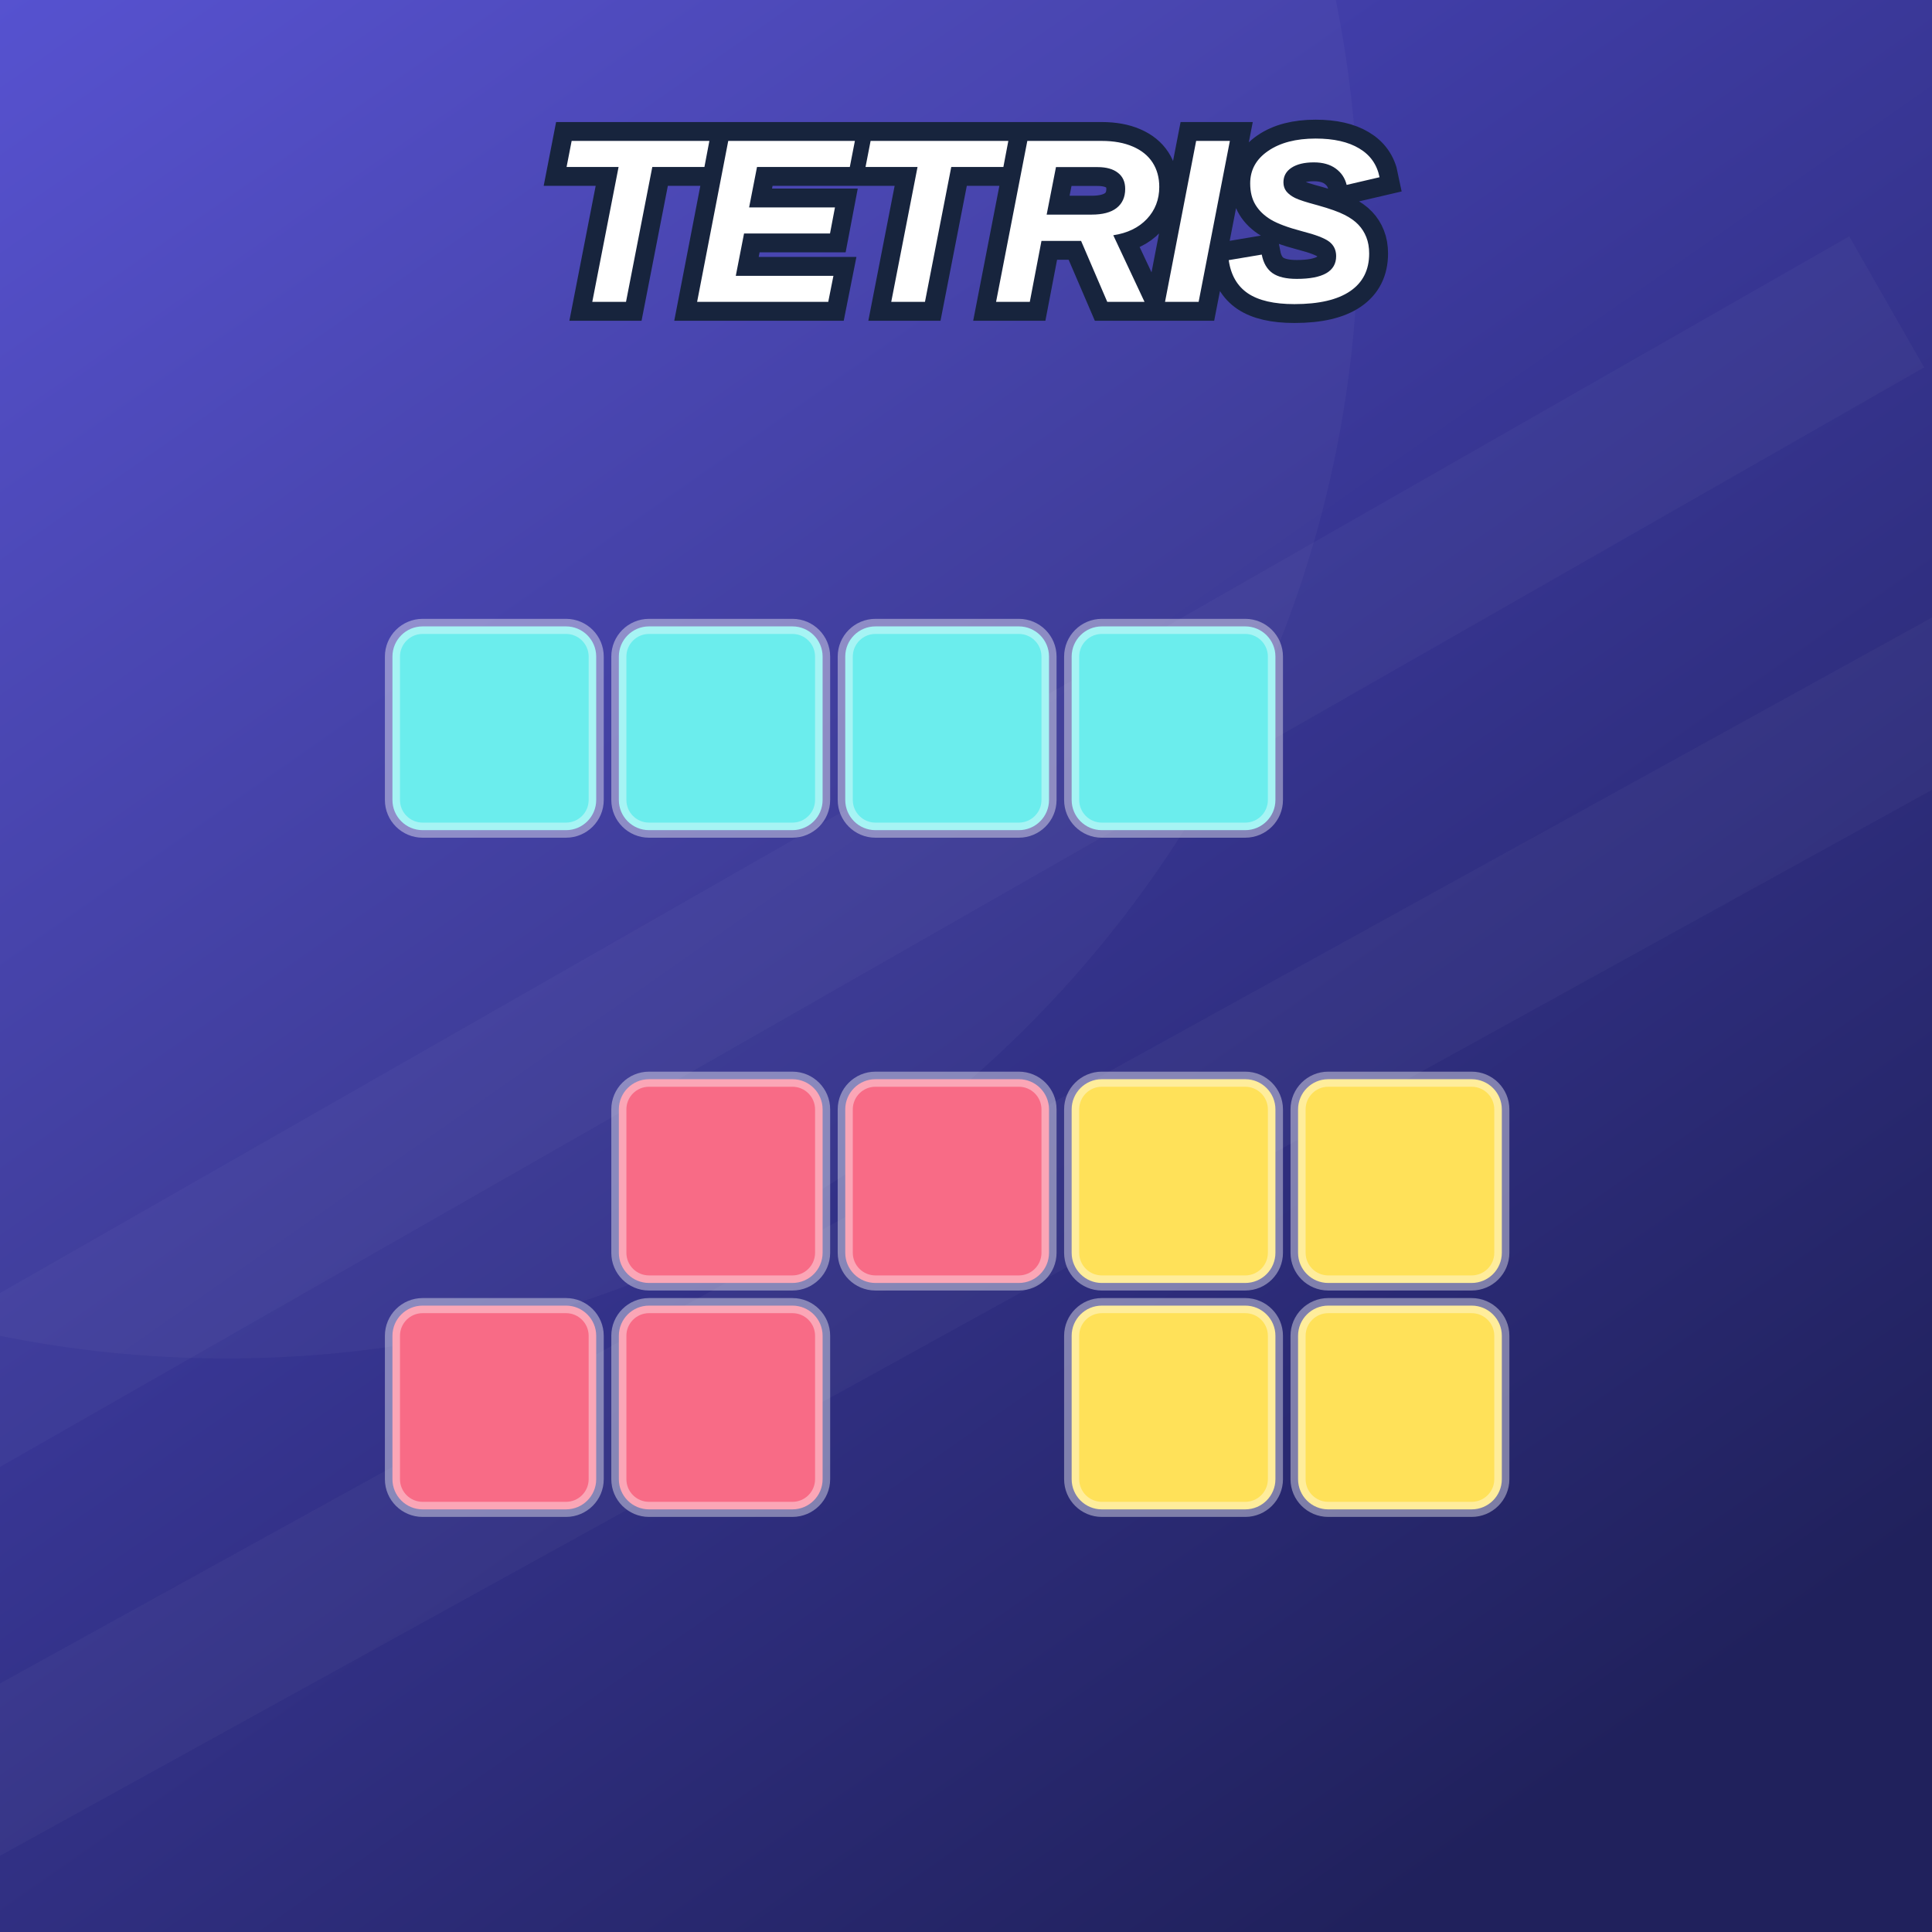
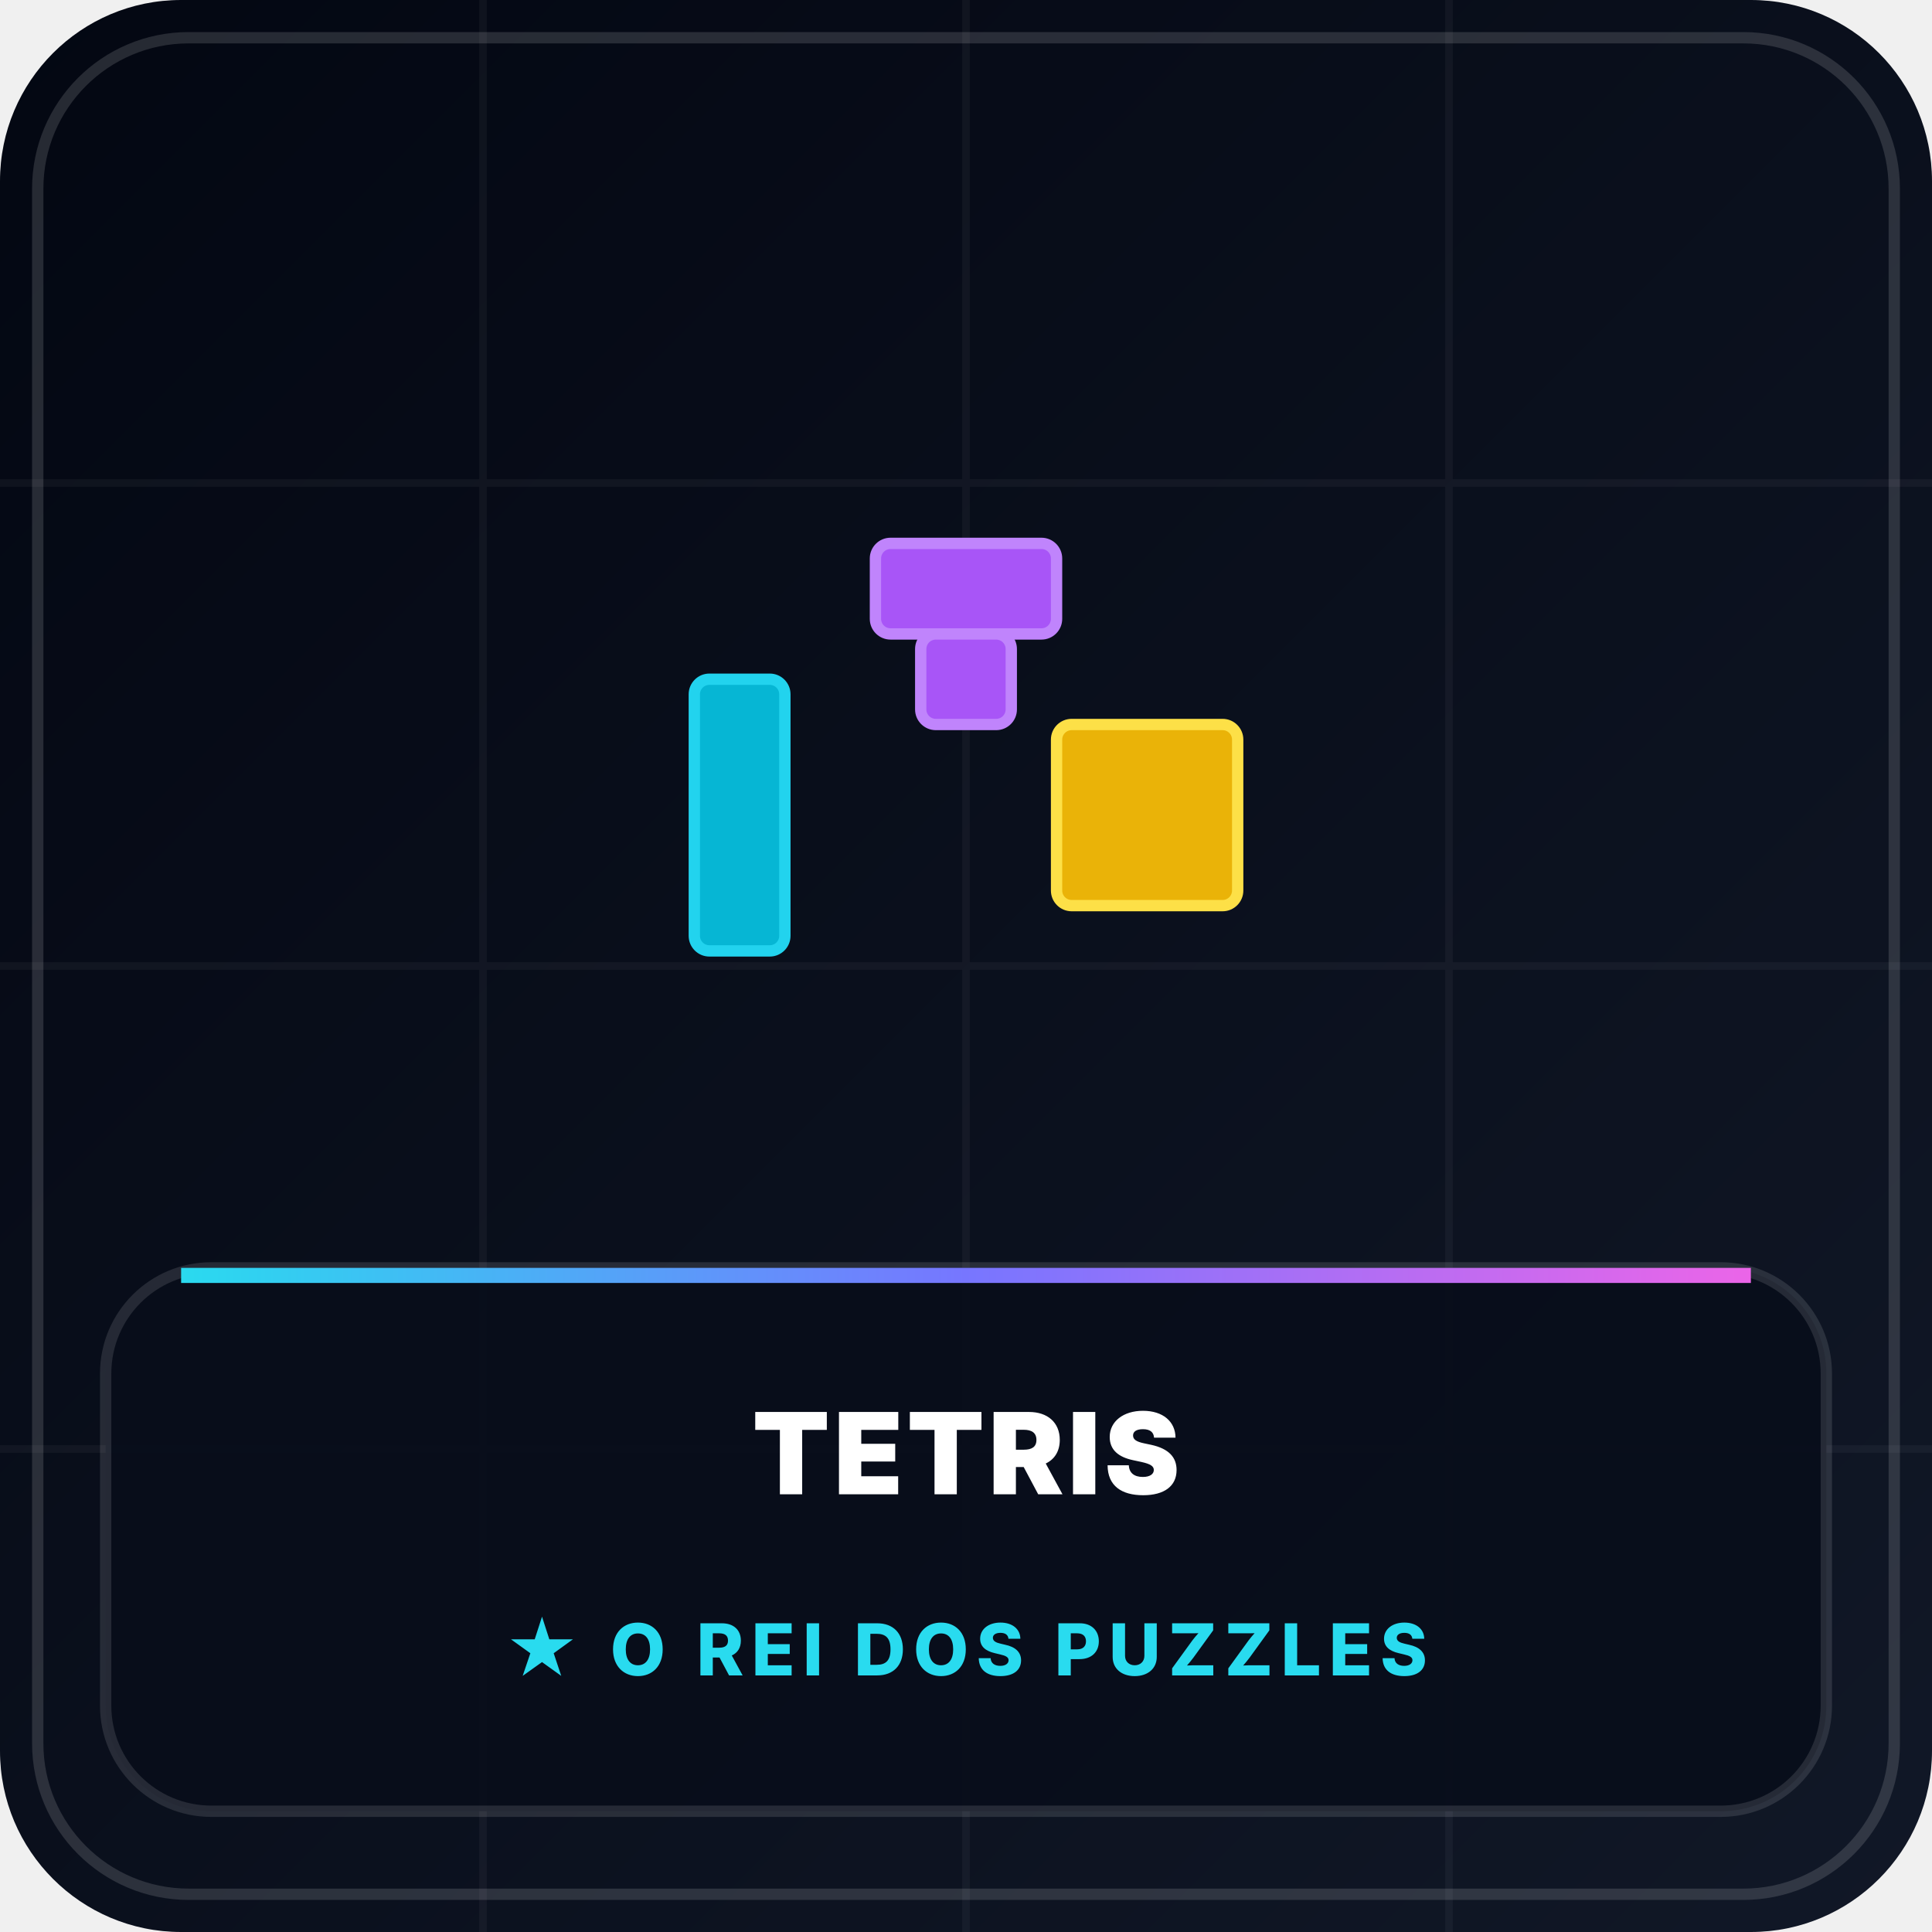
- <svg xmlns="http://www.w3.org/2000/svg" viewBox="0 0 256 256">
+ <svg xmlns="http://www.w3.org/2000/svg" viewBox="0 0 256 256" width="256" height="256">
  <defs>
-     <linearGradient id="bg" x2=".7" y2="1">
-       <stop stop-color="#514cce" />
-       <stop offset="1" stop-color="#20215c" />
+     <linearGradient id="bg_tetris" x1="0%" y1="0%" x2="100%" y2="100%">
+       <stop offset="0%" stop-color="#030712" />
+       <stop offset="100%" stop-color="#111827" />
    </linearGradient>
-     <radialGradient id="ball" cx=".3" cy=".25">
-       <stop stop-color="#eeffcb" />
-       <stop offset=".45" stop-color="#8df648" />
-       <stop offset="1" stop-color="#20a24b" />
-     </radialGradient>
+     <linearGradient id="cyber_tetris" x1="0%" y1="0%" x2="100%" y2="0%">
+       <stop offset="0%" stop-color="#29dbef" />
+       <stop offset="50%" stop-color="#7776ff" />
+       <stop offset="100%" stop-color="#ec65e8" />
+     </linearGradient>
+     <filter id="glow_tetris" x="-20%" y="-20%" width="140%" height="140%">
+       <feGaussianBlur stdDeviation="3" result="blur" />
+       <feComposite in="SourceGraphic" in2="blur" operator="over" />
+     </filter>
  </defs>
-   <path fill="url(#bg)" d="M0 0h256v256H0Z" />
-   <circle cx="30" cy="30" r="150" fill="#ffffff08" />
-   <path d="m-30 200 280-160M-10 240 280 80" stroke="#ffffff07" stroke-width="20" />
-   <rect x="52" y="173" width="27" height="27" rx="4" fill="#f86b86" stroke="#ffffff66" stroke-width="2" />
-   <rect x="82" y="173" width="27" height="27" rx="4" fill="#f86b86" stroke="#ffffff66" stroke-width="2" />
-   <rect x="82" y="143" width="27" height="27" rx="4" fill="#f86b86" stroke="#ffffff66" stroke-width="2" />
-   <rect x="112" y="143" width="27" height="27" rx="4" fill="#f86b86" stroke="#ffffff66" stroke-width="2" />
-   <rect x="142" y="173" width="27" height="27" rx="4" fill="#ffe159" stroke="#ffffff66" stroke-width="2" />
-   <rect x="172" y="173" width="27" height="27" rx="4" fill="#ffe159" stroke="#ffffff66" stroke-width="2" />
-   <rect x="142" y="143" width="27" height="27" rx="4" fill="#ffe159" stroke="#ffffff66" stroke-width="2" />
-   <rect x="172" y="143" width="27" height="27" rx="4" fill="#ffe159" stroke="#ffffff66" stroke-width="2" />
-   <rect x="52" y="83" width="27" height="27" rx="4" fill="#6beded" stroke="#ffffff66" stroke-width="2" />
-   <rect x="82" y="83" width="27" height="27" rx="4" fill="#6beded" stroke="#ffffff66" stroke-width="2" />
-   <rect x="112" y="83" width="27" height="27" rx="4" fill="#6beded" stroke="#ffffff66" stroke-width="2" />
-   <rect x="142" y="83" width="27" height="27" rx="4" fill="#6beded" stroke="#ffffff66" stroke-width="2" />
-   <text x="128" y="40" fill="white" stroke="#17243d" stroke-width="5" paint-order="stroke" font-family="Arial,sans-serif" font-style="italic" font-weight="900" font-size="31" text-anchor="middle">TETRIS</text>
+   <rect width="256" height="256" rx="24" fill="url(#bg_tetris)" />
+   <path d="M0 64 H256 M0 128 H256 M0 192 H256 M64 0 V256 M128 0 V256 M192 0 V256" stroke="rgba(255,255,255,0.04)" stroke-width="1" />
+   <rect x="5" y="5" width="246" height="246" rx="20" fill="none" stroke="rgba(255,255,255,0.14)" stroke-width="1.5" />
+   <g transform="translate(128, 96)">
+     <rect x="-12" y="-24" width="24" height="12" rx="2" fill="#a855f7" stroke="#c084fc" stroke-width="1.5" />
+     <rect x="-6" y="-12" width="12" height="12" rx="2" fill="#a855f7" stroke="#c084fc" stroke-width="1.5" />
+     <rect x="-36" y="-6" width="12" height="36" rx="2" fill="#06b6d4" stroke="#22d3ee" stroke-width="1.5" />
+     <rect x="12" y="0" width="24" height="24" rx="2" fill="#eab308" stroke="#fde047" stroke-width="1.5" />
+   </g>
+   <rect x="14" y="168" width="228" height="72" rx="14" fill="rgba(8,13,26,0.92)" stroke="rgba(255,255,255,0.12)" stroke-width="1.5" />
+   <rect x="24" y="168" width="208" height="2" fill="url(#cyber_tetris)" />
+   <text x="128" y="198" font-family="system-ui, -apple-system, sans-serif" font-size="15" font-weight="900" fill="#ffffff" text-anchor="middle" letter-spacing="0.5">TETRIS</text>
+   <text x="128" y="222" font-family="system-ui, -apple-system, sans-serif" font-size="9.5" font-weight="800" fill="#29dbef" text-anchor="middle" letter-spacing="1">★ O REI DOS PUZZLES</text>
</svg>
